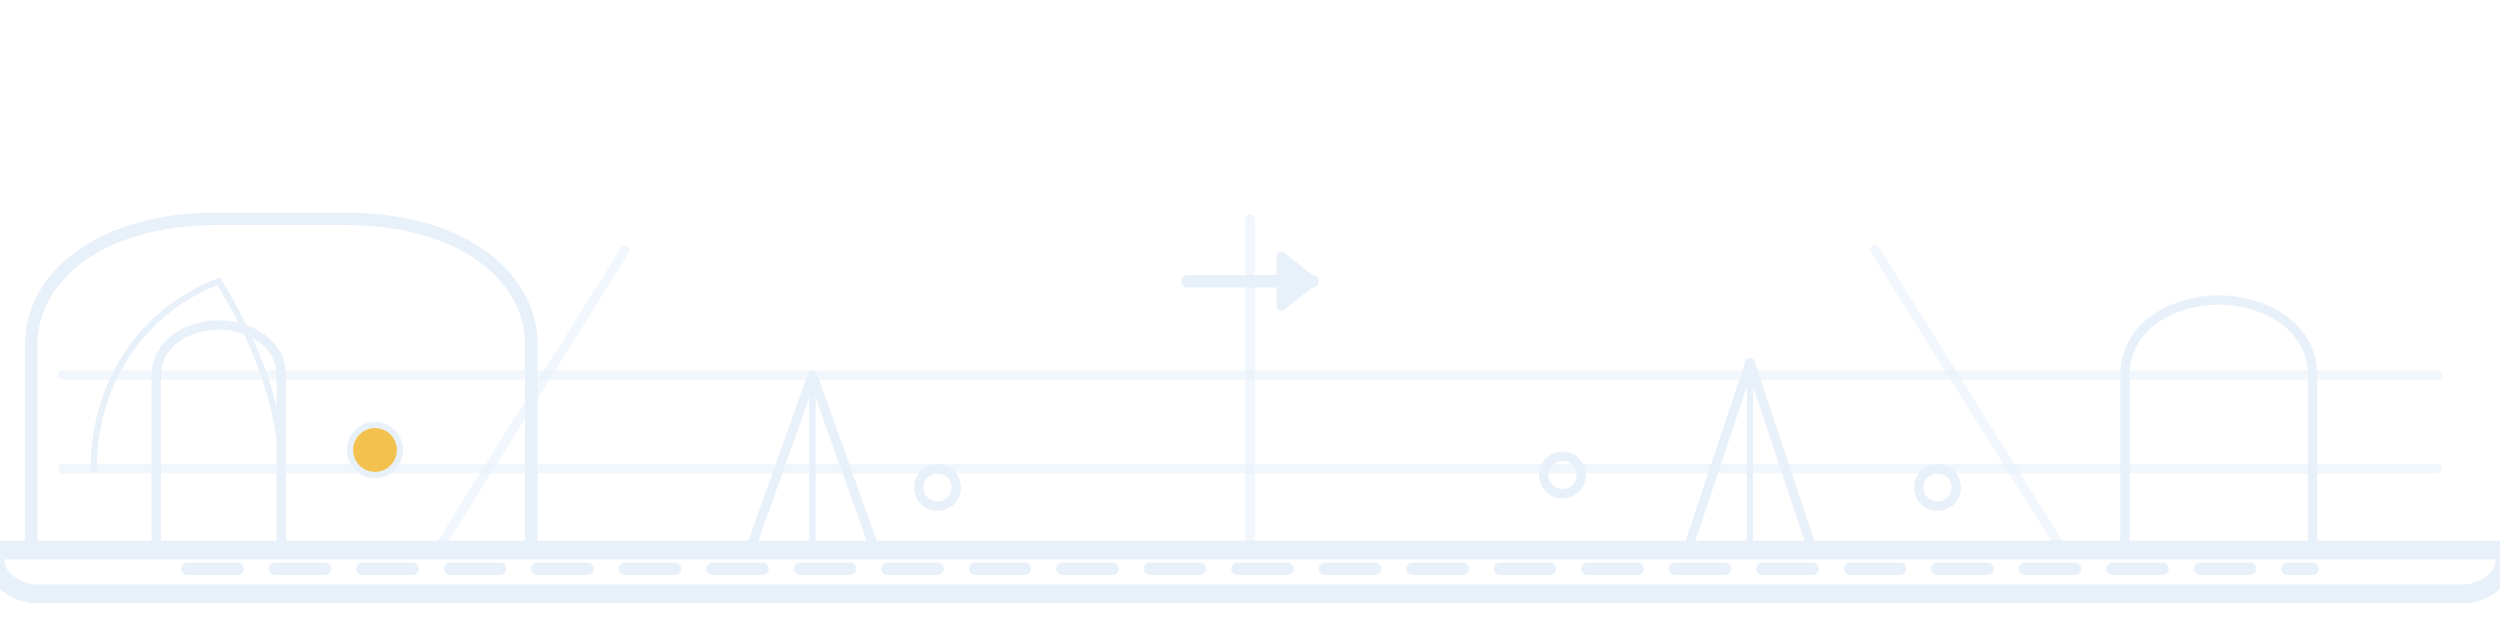
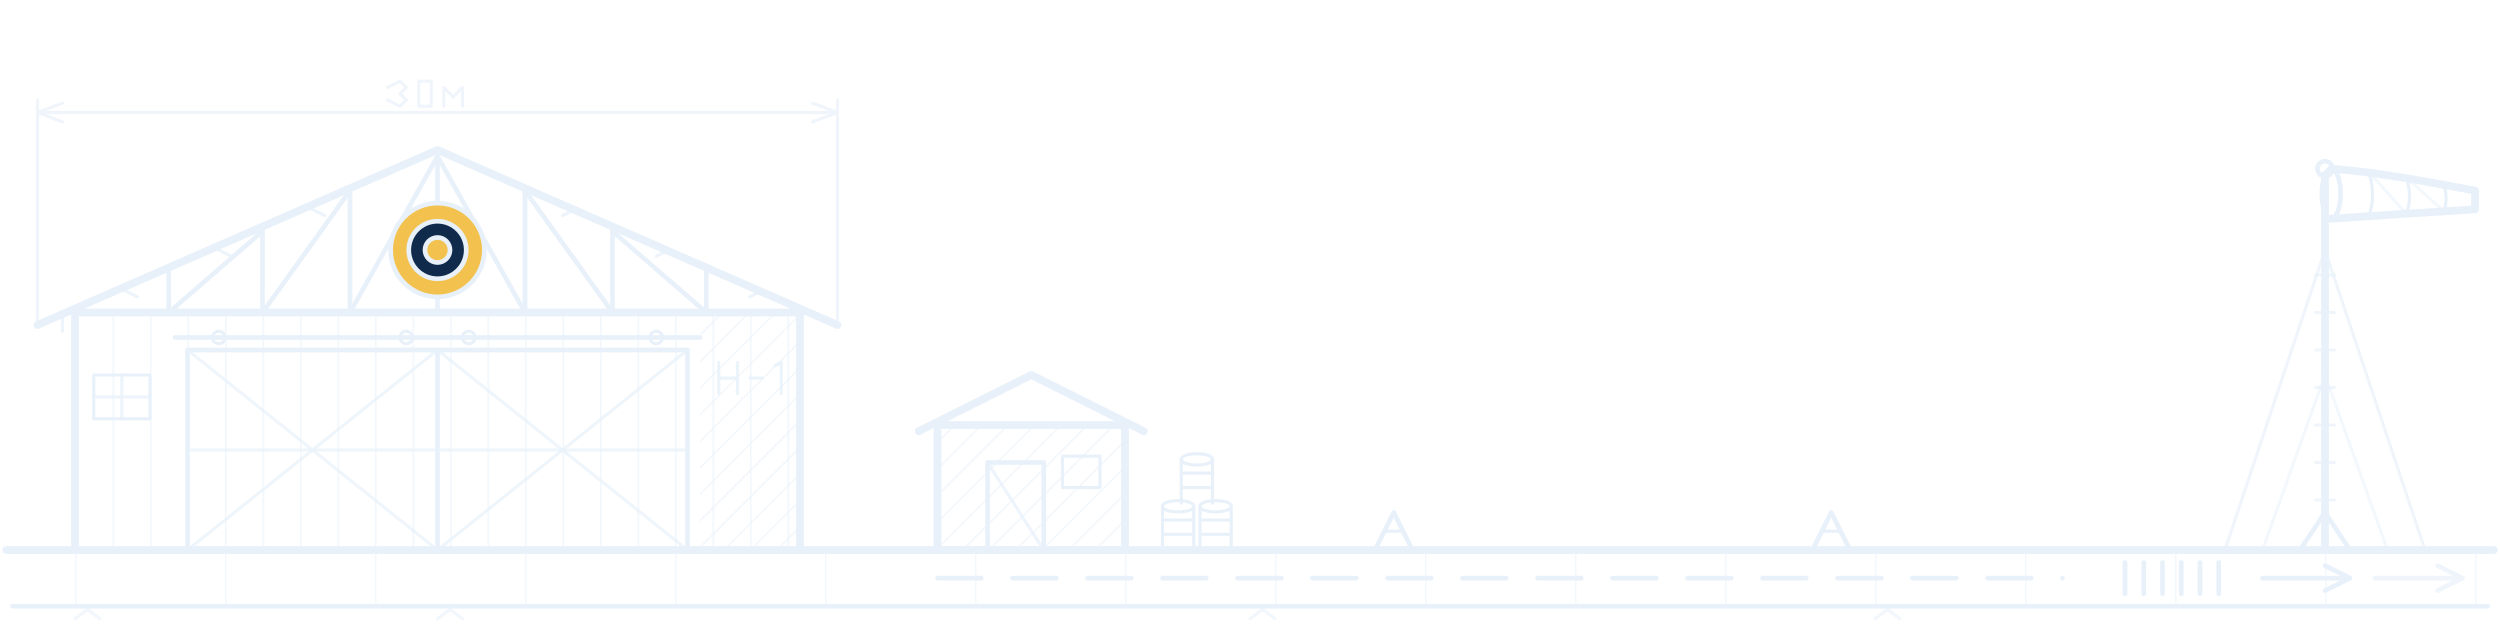
- <svg xmlns="http://www.w3.org/2000/svg" viewBox="0 0 400 100" width="400" height="100">
-   <g stroke="#E8F1FA" fill="none" stroke-width="3" stroke-linecap="round" stroke-linejoin="round">
-     <path d="M5,95 L395,95 C400,94 402,90 400,88 L0,88 C-2,90 0,94 5,95" />
-     <g stroke="#E8F1FA" stroke-width="2" stroke-dasharray="8 6">
-       <line x1="30" y1="91" x2="370" y2="91" />
+ <svg xmlns="http://www.w3.org/2000/svg" width="400" height="100" viewBox="0 0 400 100">
+   <defs>
+     <pattern id="hatch" width="3" height="3" patternUnits="userSpaceOnUse" patternTransform="rotate(45)">
+       <line x1="0" y1="0" x2="0" y2="3" stroke="#E8F1FA" stroke-width="0.5" opacity="0.55" />
+     </pattern>
+     <pattern id="planks" width="6" height="40" patternUnits="userSpaceOnUse">
+       <line x1="0" y1="0" x2="0" y2="40" stroke="#E8F1FA" stroke-width="0.5" opacity="0.6" />
+     </pattern>
+     <pattern id="runseam" x="12" width="24" height="10" patternUnits="userSpaceOnUse">
+       <line x1="0" y1="0" x2="0" y2="10" stroke="#E8F1FA" stroke-width="0.5" opacity="0.5" />
+     </pattern>
+     <circle id="rivet" r="0.55" fill="#E8F1FA" stroke="none" />
+     <path id="drum" d="M0,0 L0,-7 M5,0 L5,-7 M0,-7 C0,-8.2 5,-8.2 5,-7 M0,-7 C0,-5.8 5,-5.8 5,-7 M0,-2.5 L5,-2.5 M0,-4.8 L5,-4.8" />
+     <path id="thresh" d="M0,90 L0,95" />
+   </defs>
+   <g stroke="#E8F1FA" fill="none" stroke-linecap="round" stroke-linejoin="round">
+     <g id="runway">
+       <rect x="2" y="88" width="396" height="9" fill="url(#runseam)" stroke="none" />
+       <line x1="1" y1="88" x2="399" y2="88" stroke-width="1.25" />
+       <line x1="2" y1="97" x2="398" y2="97" stroke-width="0.75" />
+       <line x1="150" y1="92.5" x2="330" y2="92.5" stroke-width="0.75" stroke-dasharray="7 5" />
+       <g stroke-width="0.75">
+         <use href="#thresh" x="340" />
+         <use href="#thresh" x="343" />
+         <use href="#thresh" x="346" />
+         <use href="#thresh" x="349" />
+         <use href="#thresh" x="352" />
+         <use href="#thresh" x="355" />
+       </g>
+       <path d="M362,92.5 L376,92.5 M372,90.5 L376,92.5 L372,94.5" stroke-width="0.75" />
+       <path d="M380,92.5 L394,92.5 M390,90.5 L394,92.5 L390,94.5" stroke-width="0.75" opacity="0.7" />
+       <path d="M12,99 l2,-1.5 l2,1.5 M70,99 l2,-1.5 l2,1.5 M200,99 l2,-1.5 l2,1.5 M300,99 l2,-1.5 l2,1.5" stroke-width="0.5" opacity="0.6" />
    </g>
-     <line x1="10" y1="95" x2="390" y2="95" stroke-width="2" />
-     <line x1="8" y1="88" x2="392" y2="88" stroke-width="2" />
-     <g stroke-width="1.5" opacity="0.6">
-       <line x1="10" y1="75" x2="390" y2="75" />
-       <line x1="10" y1="60" x2="390" y2="60" />
+     <g id="hangar">
+       <rect x="12" y="50" width="116" height="38" fill="url(#planks)" stroke="none" />
+       <rect x="112" y="50" width="16" height="38" fill="url(#hatch)" stroke="none" />
+       <path d="M12,88 L12,50 L128,50 L128,88" stroke-width="1.25" />
+       <path d="M6,52 L70,24 L134,52" stroke-width="1.25" />
+       <g stroke-width="0.75">
+         <line x1="12" y1="50" x2="128" y2="50" />
+         <line x1="70" y1="25" x2="70" y2="50" />
+         <path d="M27,50 L27,43.5 M42,50 L42,37 M56,50 L56,30.5 M84,50 L84,30.5 M98,50 L98,37 M113,50 L113,43.5" />
+         <path d="M27,50 L42,37 M42,50 L56,30.5 M56,50 L70,25 M113,50 L98,37 M98,50 L84,30.5 M84,50 L70,25" />
+       </g>
+       <path d="M10,53 L10,51 M20,46.5 L22,47.5 M35,40 L37,41 M50,33.5 L52,34.5 M90,34.5 L92,33.5 M105,41 L107,40 M120,47.5 L122,46.5" stroke-width="0.5" opacity="0.8" />
+       <use href="#rivet" x="27" y="50" />
+       <use href="#rivet" x="42" y="50" />
+       <use href="#rivet" x="56" y="50" />
+       <use href="#rivet" x="70" y="50" />
+       <use href="#rivet" x="84" y="50" />
+       <use href="#rivet" x="98" y="50" />
+       <use href="#rivet" x="113" y="50" />
+       <rect x="30" y="56" width="80" height="32" stroke-width="0.75" />
+       <line x1="70" y1="56" x2="70" y2="88" stroke-width="0.75" />
+       <line x1="28" y1="54" x2="112" y2="54" stroke-width="0.75" />
+       <path d="M30,56 L70,88 M70,56 L30,88 M70,56 L110,88 M110,56 L70,88" stroke-width="0.5" opacity="0.75" />
+       <line x1="30" y1="72" x2="110" y2="72" stroke-width="0.5" opacity="0.75" />
+       <circle cx="35" cy="54" r="1" stroke-width="0.5" />
+       <circle cx="65" cy="54" r="1" stroke-width="0.5" />
+       <circle cx="75" cy="54" r="1" stroke-width="0.5" />
+       <circle cx="105" cy="54" r="1" stroke-width="0.5" />
+       <rect x="15" y="60" width="9" height="7" stroke-width="0.5" />
+       <path d="M19.5,60 L19.5,67 M15,63.5 L24,63.5" stroke-width="0.5" opacity="0.8" />
+       <path d="M115,58 L115,63 M118,58 L118,63 M115,60.5 L118,60.5 M120,60.5 L122,60.5 M124,58.5 L125,58 L125,63" stroke-width="0.5" opacity="0.85" />
    </g>
-     <g stroke-width="1.5" opacity="0.6">
-       <line x1="100" y1="40" x2="70" y2="88" />
-       <line x1="200" y1="35" x2="200" y2="88" />
-       <line x1="300" y1="40" x2="330" y2="88" />
+     <g stroke-width="0.5" opacity="0.7">
+       <path d="M6,52 L6,16 M134,52 L134,16" />
+       <path d="M6,18 L134,18" />
+       <path d="M6,18 L10,16.5 M6,18 L10,19.5 M134,18 L130,16.5 M134,18 L130,19.5" />
+       <path d="M62,14 L64,13 L65,14 L64,15 L65,16 L64,17 L62,16 M67,13 L67,17 L69,17 L69,13 Z M71,17 L71,14 L72.5,15.5 L74,14 L74,17" />
    </g>
-     <path d="M5,88 L5,55 C5,45 15,35 35,35 L55,35              C75,35 85,45 85,55 L85,88" stroke-width="2" />
-     <line x1="30" y1="88" x2="60" y2="88" stroke-width="1.5" />
-     <path d="M340,88 L340,60 C340,52 348,48 355,48              C362,48 370,52 370,60 L370,88" stroke-width="1.5" />
-     <path d="M25,88 L25,60 C25,55 30,52 35,52 C40,52 45,55 45,60 L45,88" stroke-width="1.5" />
-     <g stroke-width="1">
-       <path d="M15,75 C15,62 22,50 35,45" />
-       <path d="M45,75 C45,62 38,50 35,45" />
+     <g id="hut">
+       <rect x="150" y="68" width="30" height="20" stroke-width="1.25" />
+       <path d="M147,69 L165,60 L183,69" stroke-width="1.25" />
+       <rect x="150" y="68" width="30" height="20" fill="url(#hatch)" stroke="none" />
+       <rect x="158" y="74" width="9" height="14" stroke-width="0.75" />
+       <path d="M158,74 L167,88" stroke-width="0.5" opacity="0.8" />
+       <rect x="170" y="73" width="6" height="5" stroke-width="0.5" />
+       <g stroke-width="0.5">
+         <use href="#drum" x="186" y="88" />
+         <use href="#drum" x="192" y="88" />
+         <use href="#drum" x="189" y="80.5" />
+       </g>
    </g>
-     <path d="M120,88 L130,60 L140,88" stroke-width="1.5" />
-     <line x1="130" y1="88" x2="130" y2="60" stroke-width="1" />
-     <path d="M270,88 L280,58 L290,88" stroke-width="1.5" />
-     <line x1="280" y1="88" x2="280" y2="58" stroke-width="1" />
-     <g stroke-width="1.5">
-       <circle cx="150" cy="78" r="3" />
-       <circle cx="250" cy="76" r="3" />
-       <circle cx="310" cy="78" r="3" />
+     <g id="windsock">
+       <line x1="372" y1="88" x2="372" y2="28" stroke-width="1.25" />
+       <path d="M368,88 L372,82 L376,88" stroke-width="0.75" />
+       <path d="M372,40 L356,88 M372,40 L388,88" stroke-width="0.5" opacity="0.7" />
+       <path d="M372,60 L362,88 M372,60 L382,88" stroke-width="0.5" opacity="0.5" />
+       <path d="M370.5,80 L373.5,80 M370.5,74 L373.5,74 M370.5,68 L373.5,68 M370.5,62 L373.5,62 M370.5,56 L373.5,56 M370.5,50 L373.5,50 M370.5,44 L373.5,44" stroke-width="0.5" opacity="0.7" />
+       <circle cx="372" cy="27" r="1.2" stroke-width="0.75" />
+       <ellipse cx="373" cy="31" rx="1.5" ry="4" stroke-width="0.75" />
+       <path d="M373,27 C380,27.5 388,29 396,30.5 L396,33.5 C388,34 380,34.5 373,35" stroke-width="1.25" />
+       <path d="M379,27.5 C379.8,30 379.8,32.5 379,34.6 M385,28.4 C385.7,30.5 385.7,32.5 385,34.2 M391,29.5 C391.5,31 391.5,32.5 391,33.8" stroke-width="0.5" />
+       <path d="M379,27.5 L385,34.2 M385,28.4 L391,33.8" stroke-width="0.5" opacity="0.5" />
    </g>
-     <line x1="190" y1="45" x2="210" y2="45" stroke-width="2" />
-     <path d="M210,45 L205,41 L205,49 Z" fill="#E8F1FA" stroke-width="1.5" />
-     <circle cx="60" cy="72" r="4" fill="#F2C14E" stroke-width="1" />
+     <path d="M220,88 L223,82 L226,88 M290,88 L293,82 L296,88" stroke-width="0.75" />
+     <path d="M221.5,85 L224.5,85 M291.5,85 L294.5,85" stroke-width="0.5" />
+     <g id="roundel" stroke-width="0.75">
+       <circle cx="70" cy="40" r="7.5" fill="#F2C14E" />
+       <circle cx="70" cy="40" r="4.6" fill="#0F2A4A" />
+       <circle cx="70" cy="40" r="2" fill="#F2C14E" />
+     </g>
  </g>
</svg>
